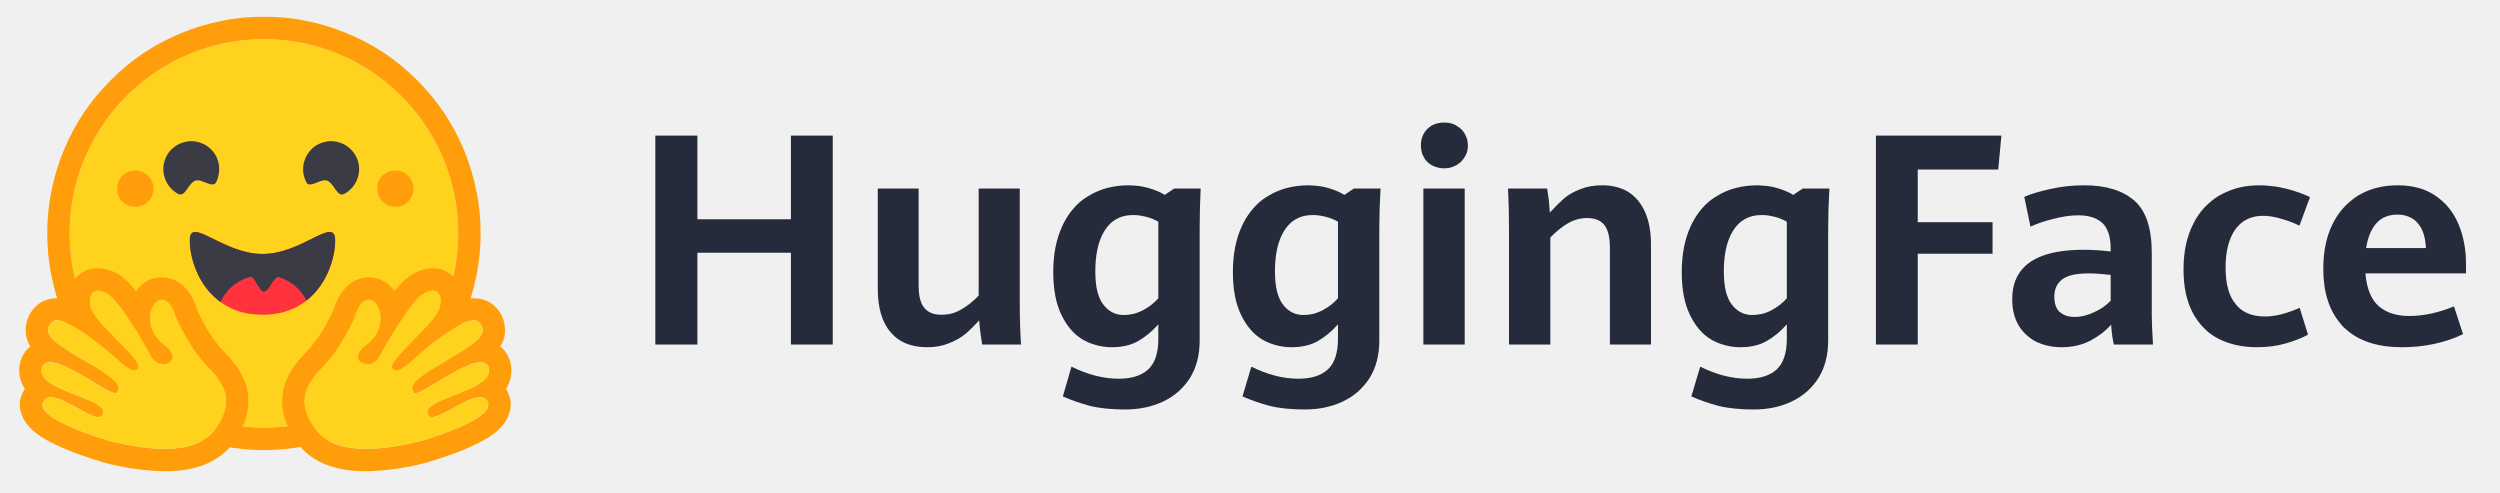
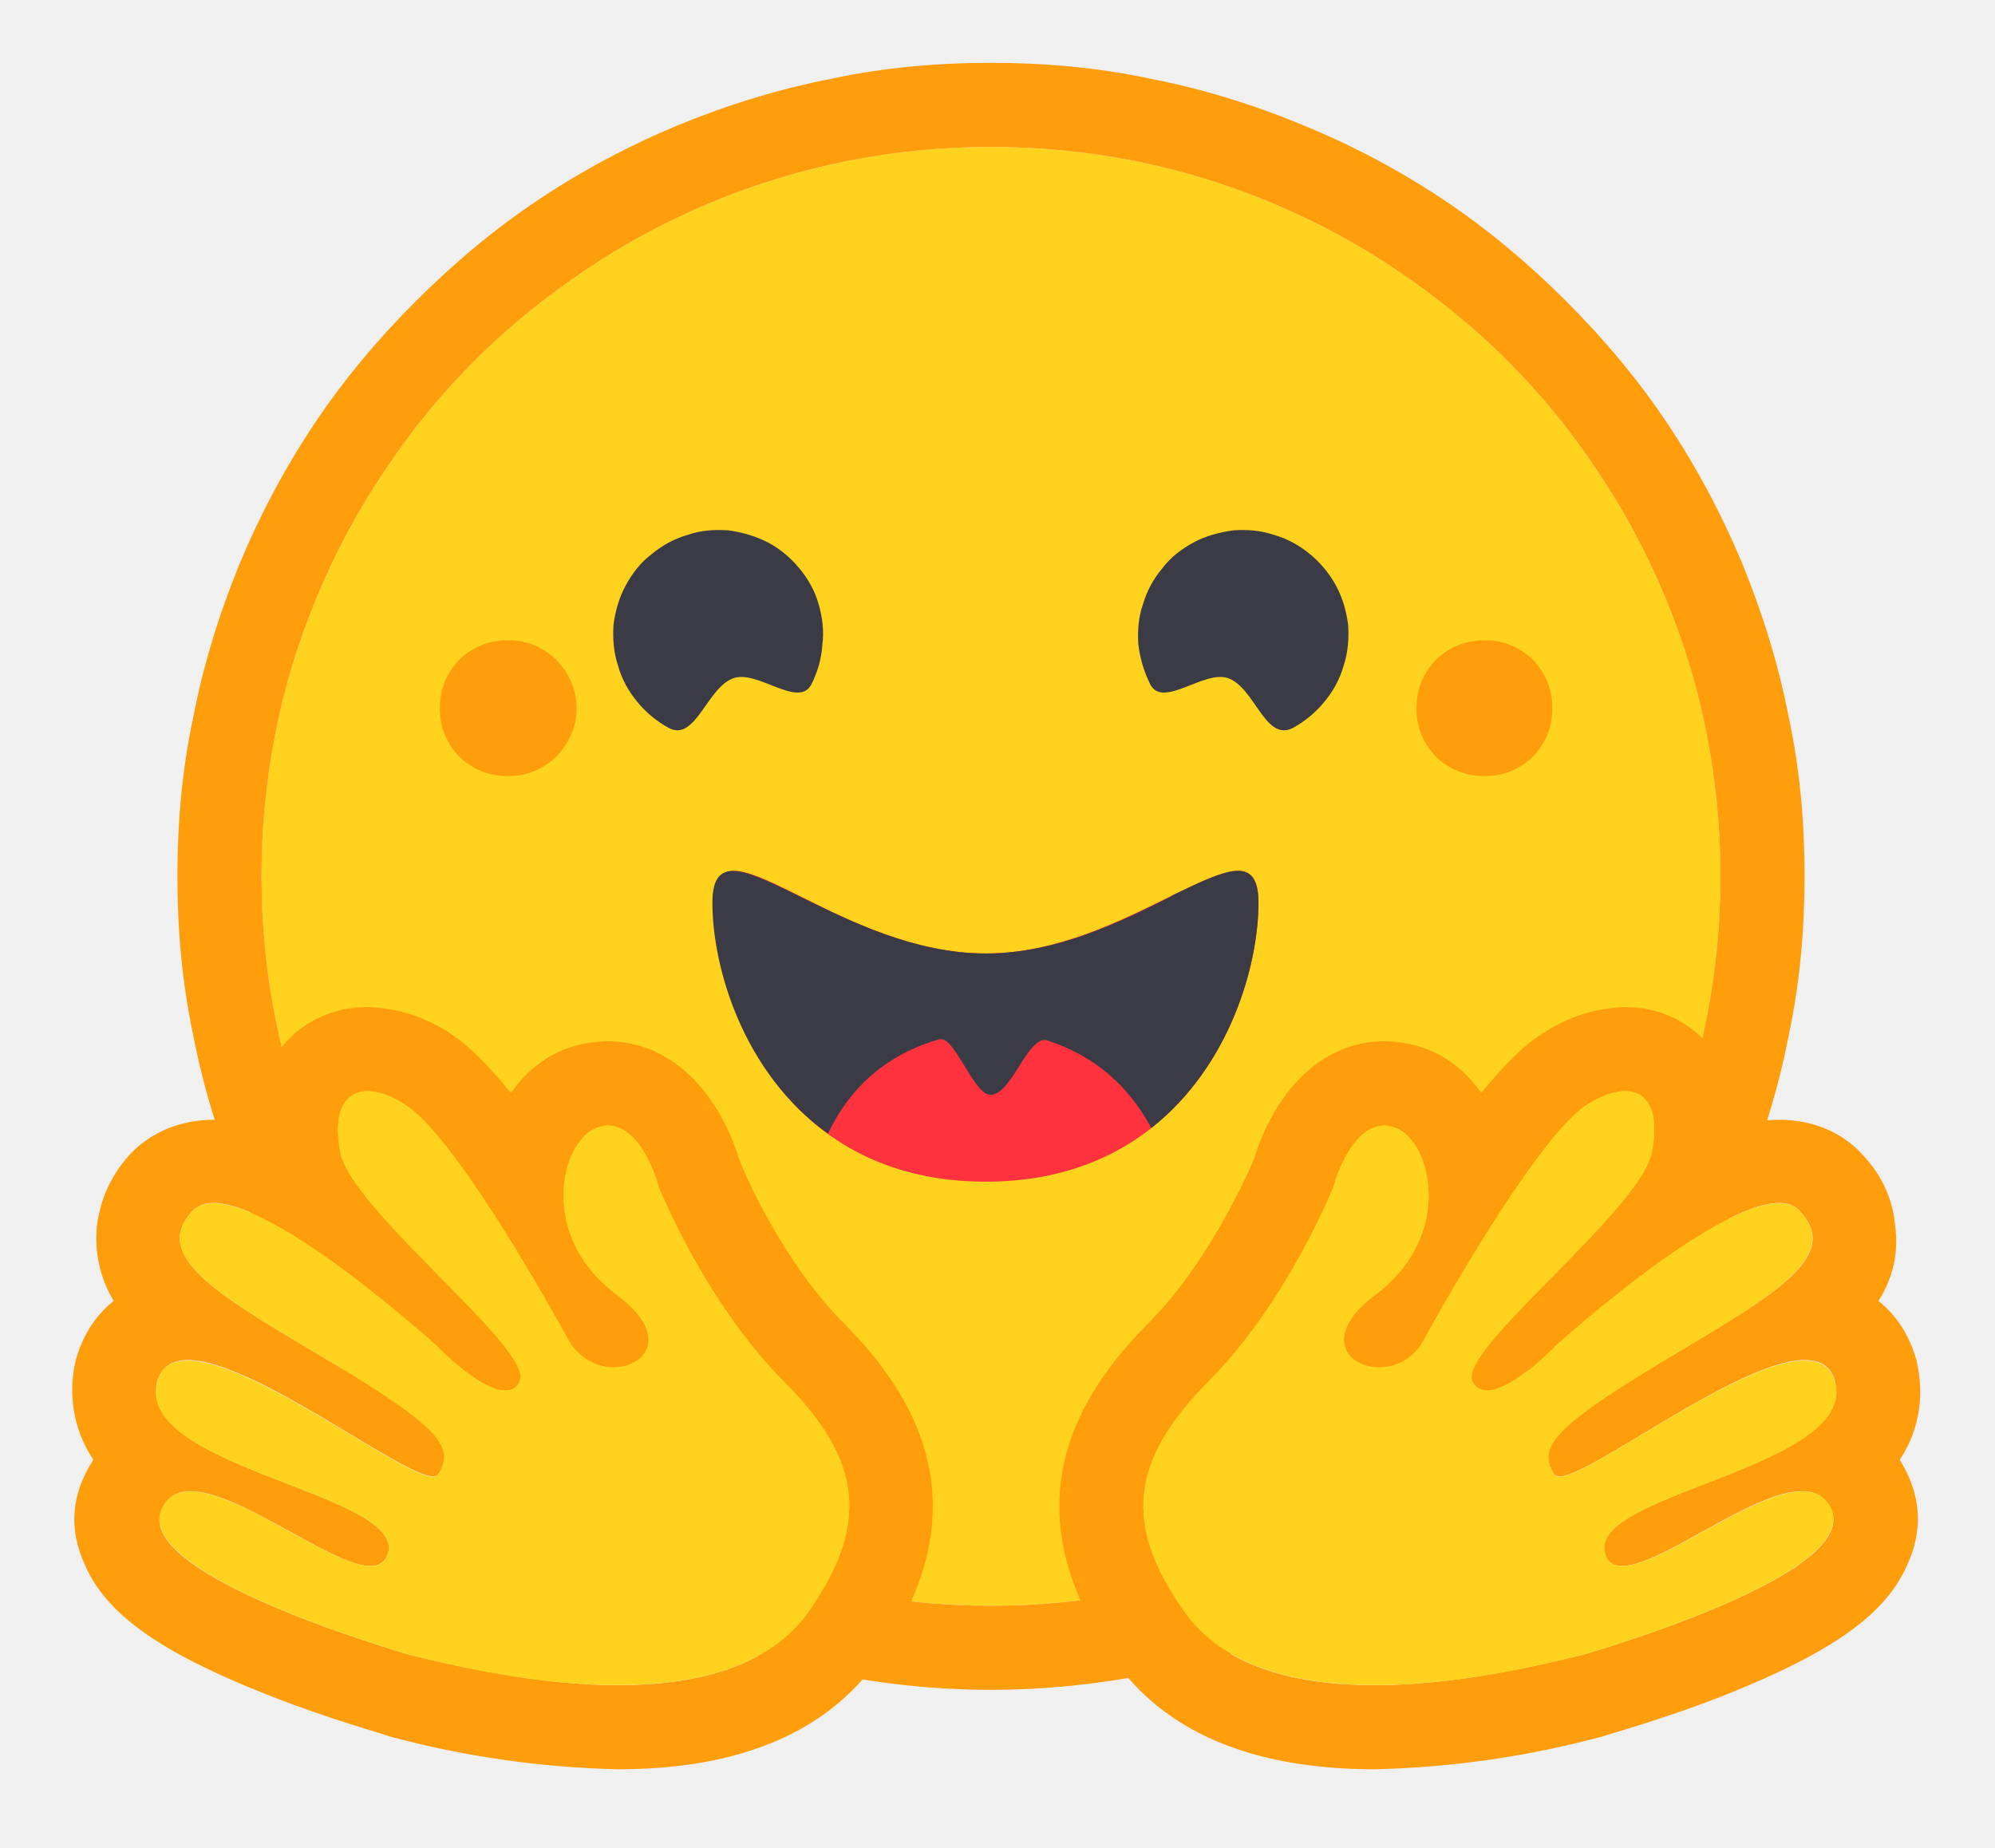
- <svg xmlns="http://www.w3.org/2000/svg" width="101.591" height="20" viewBox="0 0 101.591 20" fill="none">
+ <svg xmlns="http://www.w3.org/2000/svg" width="21.591" height="20" viewBox="0 0 21.591 20" fill="none">
  <defs>
    <clipPath id="clip1888_164884">
      <rect id="huggingface_logo-noborder" width="21.591" height="20" fill="white" fill-opacity="0" />
    </clipPath>
  </defs>
-   <rect id="HF" width="101.591" height="20" fill="#FFFFFF" fill-opacity="0" />
-   <path id="HuggingFace" d="M58.24 6.74Q58.44 6.84 58.69 6.84Q58.85 6.84 59.01 6.79Q59.09 6.76 59.17 6.72Q59.31 6.64 59.41 6.53Q59.47 6.46 59.52 6.38Q59.55 6.33 59.58 6.27Q59.65 6.11 59.65 5.91Q59.65 5.69 59.56 5.51Q59.54 5.47 59.52 5.43Q59.47 5.34 59.39 5.26Q59.3 5.17 59.17 5.1Q59.13 5.07 59.08 5.05Q58.9 4.98 58.69 4.98Q58.4 4.98 58.18 5.1Q58.09 5.16 58 5.24Q57.91 5.33 57.85 5.44Q57.74 5.64 57.74 5.91Q57.74 6.11 57.81 6.29Q57.83 6.34 57.86 6.39Q57.91 6.49 57.99 6.57Q58.08 6.66 58.19 6.72Q58.21 6.73 58.24 6.74ZM28.34 5.51L26.63 5.51L26.63 14L28.34 14L28.34 10.27L32.14 10.27L32.14 14L33.84 14L33.84 5.51L32.14 5.51L32.14 8.91L28.34 8.91L28.34 5.51ZM81.33 5.51L76.23 5.51L76.23 14L77.93 14L77.93 10.31L80.97 10.31L80.97 9.03L77.93 9.03L77.93 6.89L81.2 6.89L81.33 5.51ZM44.28 16.49Q44.87 16.64 45.72 16.64Q46.57 16.64 47.26 16.32Q47.62 16.15 47.91 15.89Q48.16 15.66 48.35 15.37Q48.75 14.73 48.75 13.84L48.75 9.31Q48.75 8.52 48.79 7.66L47.72 7.66L47.33 7.92Q47.06 7.75 46.67 7.64Q46.36 7.55 46.05 7.54Q45.97 7.53 45.89 7.53Q44.93 7.53 44.24 7.96Q44.03 8.08 43.85 8.24Q43.43 8.62 43.17 9.18Q42.8 9.97 42.8 11.05Q42.8 12.11 43.13 12.79Q43.46 13.48 44 13.8Q44.21 13.92 44.43 13.99Q44.79 14.11 45.18 14.11Q45.81 14.11 46.25 13.86Q46.69 13.61 47.07 13.18L47.07 13.77Q47.07 14.63 46.66 15.01Q46.25 15.39 45.46 15.39Q44.54 15.39 43.54 14.9L43.19 16.11Q43.69 16.33 44.28 16.49ZM51.58 16.49Q52.17 16.64 53.03 16.64Q53.87 16.64 54.56 16.32Q54.92 16.15 55.21 15.89Q55.46 15.66 55.65 15.37Q56.05 14.73 56.05 13.84L56.05 9.31Q56.05 8.52 56.1 7.66L55.02 7.66L54.63 7.92Q54.36 7.75 53.97 7.64Q53.66 7.55 53.35 7.54Q53.27 7.53 53.2 7.53Q52.23 7.53 51.54 7.96Q51.33 8.08 51.15 8.24Q50.73 8.62 50.47 9.18Q50.1 9.97 50.1 11.05Q50.1 12.11 50.43 12.79Q50.76 13.48 51.3 13.8Q51.51 13.92 51.73 13.99Q52.09 14.11 52.48 14.11Q53.11 14.11 53.55 13.86Q53.99 13.61 54.37 13.18L54.37 13.77Q54.37 14.63 53.96 15.01Q53.55 15.39 52.76 15.39Q51.84 15.39 50.85 14.9L50.49 16.11Q50.99 16.33 51.58 16.49ZM61.28 7.66Q61.32 8.38 61.32 9.26L61.32 14L63 14L63 9.65Q63.36 9.28 63.72 9.07Q63.87 8.98 64.04 8.93Q64.26 8.86 64.5 8.86Q64.86 8.86 65.08 9.03Q65.14 9.08 65.2 9.15Q65.42 9.44 65.42 10.05L65.42 14L67.09 14L67.09 9.93Q67.09 9.16 66.85 8.62Q66.65 8.17 66.31 7.9Q66.24 7.85 66.17 7.8Q65.72 7.53 65.11 7.53Q64.6 7.53 64.21 7.69Q63.82 7.84 63.55 8.07Q63.28 8.31 62.98 8.64Q62.97 8.44 62.94 8.14Q62.9 7.85 62.87 7.66L61.28 7.66ZM69.82 16.49Q70.41 16.64 71.27 16.64Q72.12 16.64 72.8 16.32Q73.16 16.15 73.45 15.89Q73.7 15.66 73.89 15.37Q74.29 14.73 74.29 13.84L74.29 9.31Q74.29 8.52 74.34 7.66L73.26 7.66L72.87 7.92Q72.6 7.75 72.21 7.64Q71.9 7.55 71.59 7.54Q71.51 7.53 71.44 7.53Q70.47 7.53 69.78 7.96Q69.57 8.08 69.39 8.24Q68.97 8.62 68.71 9.18Q68.34 9.97 68.34 11.05Q68.34 12.11 68.67 12.79Q69 13.48 69.54 13.8Q69.75 13.92 69.97 13.99Q70.33 14.11 70.72 14.11Q71.35 14.11 71.79 13.86Q72.23 13.61 72.61 13.18L72.61 13.77Q72.61 14.63 72.2 15.01Q71.79 15.39 71 15.39Q70.08 15.39 69.09 14.9L68.73 16.11Q69.23 16.33 69.82 16.49ZM85.79 13.19Q85.81 13.61 85.9 14L87.49 14Q87.44 13.2 87.44 12.81L87.44 10.27Q87.44 8.77 86.73 8.15Q86.01 7.53 84.7 7.53Q83.97 7.53 83.32 7.68Q82.67 7.82 82.26 8L82.51 9.21Q82.92 9.02 83.46 8.89Q83.99 8.75 84.46 8.75Q85.09 8.75 85.43 9.06Q85.77 9.37 85.77 10.12L85.77 10.22Q85.23 10.15 84.67 10.15Q82.72 10.15 82.08 11.06Q81.77 11.5 81.77 12.16Q81.77 12.8 82.04 13.24Q82.2 13.5 82.43 13.68Q82.58 13.81 82.77 13.9Q82.8 13.91 82.82 13.92Q83.25 14.11 83.78 14.11Q84.43 14.11 84.95 13.84L84.95 13.84Q85.46 13.57 85.79 13.19ZM90.16 13.77Q90.84 14.11 91.71 14.11Q92.34 14.11 92.87 13.96Q93.4 13.81 93.79 13.6L93.45 12.51Q93.06 12.68 92.71 12.77Q92.41 12.85 92.11 12.86Q92.07 12.86 92.03 12.86Q91.47 12.86 91.1 12.6Q90.96 12.5 90.86 12.37Q90.44 11.89 90.44 10.87Q90.44 9.89 90.83 9.33Q90.98 9.12 91.19 8.98Q91.52 8.77 91.97 8.77Q92.3 8.77 92.7 8.89Q93.1 9 93.44 9.17L93.87 8.01Q93.46 7.81 92.91 7.67Q92.6 7.59 92.29 7.56Q92.05 7.53 91.81 7.53Q90.97 7.53 90.31 7.88Q90.26 7.9 90.21 7.93Q90 8.05 89.82 8.21Q89.39 8.56 89.12 9.11Q88.73 9.88 88.73 10.95Q88.73 12.01 89.11 12.72Q89.38 13.21 89.78 13.53Q89.96 13.67 90.16 13.77ZM96.12 11.11L100.21 11.11L100.21 10.73Q100.21 9.85 99.91 9.12Q99.72 8.67 99.42 8.34Q99.22 8.13 98.98 7.96Q98.36 7.53 97.43 7.53Q96.62 7.53 95.98 7.86Q95.92 7.9 95.85 7.93Q95.67 8.04 95.51 8.18Q95.07 8.54 94.79 9.1Q94.41 9.86 94.41 10.92Q94.41 12.33 95.11 13.15Q95.16 13.22 95.22 13.28Q95.27 13.33 95.32 13.37Q96.13 14.11 97.61 14.11Q98.97 14.11 100.09 13.58L99.72 12.45Q99.29 12.63 98.81 12.74Q98.34 12.84 97.9 12.84Q97.15 12.84 96.7 12.47Q96.68 12.45 96.65 12.43Q96.2 12.02 96.12 11.11ZM36.49 13.78Q36.97 14.11 37.68 14.11Q38.17 14.11 38.56 13.95Q38.95 13.8 39.23 13.57Q39.5 13.34 39.79 13.02Q39.8 13.22 39.84 13.51Q39.88 13.81 39.91 14L41.49 14Q41.44 13.2 41.44 12.4L41.44 7.66L39.77 7.66L39.77 12.01Q39.43 12.37 39.05 12.58Q38.83 12.71 38.59 12.76Q38.43 12.79 38.25 12.79Q37.88 12.79 37.66 12.61Q37.61 12.57 37.56 12.51Q37.33 12.23 37.33 11.62L37.33 7.66L35.67 7.66L35.67 11.73Q35.67 12.91 36.2 13.51Q36.33 13.66 36.49 13.78ZM59.52 7.66L57.84 7.66L57.84 14L59.52 14L59.52 7.66ZM98.24 9.06Q98.55 9.4 98.58 10.08L96.15 10.08Q96.26 9.4 96.58 9.06Q96.71 8.92 96.87 8.84Q97.11 8.72 97.42 8.72Q97.76 8.72 98.01 8.87Q98.14 8.94 98.24 9.06ZM46.04 12.76Q45.85 12.8 45.66 12.8Q45.44 12.8 45.26 12.72Q45.02 12.62 44.83 12.37Q44.51 11.95 44.51 11.04Q44.51 10.28 44.7 9.76Q44.89 9.25 45.23 8.99Q45.34 8.91 45.47 8.85Q45.72 8.74 46.03 8.74Q46.07 8.74 46.12 8.74Q46.35 8.75 46.58 8.81Q46.85 8.88 47.07 9.01L47.07 12.12Q46.83 12.4 46.46 12.6Q46.25 12.71 46.04 12.76ZM53.34 12.76Q53.15 12.8 52.96 12.8Q52.74 12.8 52.56 12.72Q52.32 12.62 52.13 12.37Q51.81 11.95 51.81 11.04Q51.81 10.28 52 9.76Q52.19 9.25 52.53 8.99Q52.64 8.91 52.77 8.85Q53.02 8.74 53.33 8.74Q53.37 8.74 53.42 8.74Q53.65 8.75 53.88 8.81Q54.15 8.88 54.37 9.01L54.37 12.12Q54.13 12.4 53.76 12.6Q53.55 12.71 53.34 12.76ZM71.58 12.76Q71.39 12.8 71.2 12.8Q70.99 12.8 70.8 12.72Q70.56 12.62 70.37 12.37Q70.05 11.95 70.05 11.04Q70.05 10.28 70.24 9.76Q70.43 9.25 70.77 8.99Q70.88 8.91 71.01 8.85Q71.26 8.74 71.57 8.74Q71.62 8.74 71.66 8.74Q71.89 8.75 72.12 8.81Q72.39 8.88 72.61 9.01L72.61 12.12Q72.37 12.4 72 12.6Q71.8 12.71 71.58 12.76ZM85.09 12.69Q84.69 12.88 84.31 12.88Q83.95 12.88 83.73 12.7Q83.71 12.69 83.7 12.68Q83.68 12.67 83.67 12.65Q83.48 12.45 83.48 12.06Q83.48 11.79 83.59 11.59Q83.66 11.47 83.78 11.37Q84.09 11.11 84.88 11.11Q85.23 11.11 85.77 11.17L85.77 12.22Q85.5 12.51 85.09 12.69Z" fill="#252B3A" fill-opacity="1" fill-rule="evenodd" />
  <g clip-path="url(#clip1888_164884)">
    <path id="path" d="M10.72 17.38C11.24 17.38 11.76 17.33 12.27 17.23C12.77 17.13 13.27 16.98 13.75 16.78C14.23 16.58 14.68 16.34 15.11 16.05C15.54 15.76 15.94 15.43 16.31 15.07C16.68 14.7 17 14.3 17.29 13.87C17.58 13.44 17.82 12.99 18.02 12.51C18.22 12.03 18.37 11.53 18.47 11.02C18.57 10.52 18.62 10 18.62 9.48C18.62 8.97 18.57 8.45 18.47 7.94C18.37 7.43 18.22 6.94 18.02 6.46C17.82 5.98 17.58 5.53 17.29 5.1C17 4.66 16.68 4.27 16.31 3.9C15.94 3.53 15.54 3.21 15.11 2.92C14.68 2.63 14.23 2.39 13.75 2.19C13.27 1.99 12.77 1.84 12.27 1.74C11.76 1.64 11.24 1.59 10.72 1.59C10.21 1.59 9.69 1.64 9.18 1.74C8.68 1.84 8.18 1.99 7.7 2.19C7.22 2.39 6.77 2.63 6.34 2.92C5.91 3.21 5.51 3.53 5.14 3.9C4.77 4.27 4.45 4.66 4.16 5.1C3.87 5.53 3.63 5.98 3.43 6.46C3.23 6.94 3.08 7.43 2.98 7.94C2.88 8.45 2.83 8.97 2.83 9.48C2.83 10 2.88 10.52 2.98 11.02C3.08 11.53 3.23 12.03 3.43 12.51C3.63 12.99 3.87 13.44 4.16 13.87C4.45 14.3 4.77 14.7 5.14 15.07C5.51 15.43 5.91 15.76 6.34 16.05C6.77 16.34 7.22 16.58 7.7 16.78C8.18 16.98 8.68 17.13 9.18 17.23C9.69 17.33 10.21 17.38 10.72 17.38Z" fill="#FFD21E" fill-opacity="1" fill-rule="nonzero" />
    <path id="path" d="M18.62 9.48C18.62 8.97 18.57 8.45 18.47 7.94C18.37 7.43 18.22 6.94 18.02 6.46C17.82 5.98 17.58 5.53 17.29 5.1C17 4.66 16.68 4.27 16.31 3.9C15.94 3.53 15.54 3.21 15.11 2.92C14.68 2.63 14.23 2.39 13.75 2.19C13.27 1.99 12.77 1.84 12.27 1.74C11.76 1.64 11.24 1.59 10.72 1.59C10.21 1.59 9.69 1.64 9.18 1.74C8.68 1.84 8.18 1.99 7.7 2.19C7.22 2.39 6.77 2.63 6.34 2.92C5.91 3.21 5.51 3.53 5.14 3.9C4.77 4.27 4.45 4.66 4.16 5.1C3.87 5.53 3.63 5.98 3.43 6.46C3.23 6.94 3.08 7.43 2.98 7.94C2.88 8.45 2.83 8.97 2.83 9.48C2.83 10 2.88 10.52 2.98 11.02C3.08 11.53 3.23 12.03 3.43 12.51C3.63 12.99 3.87 13.44 4.16 13.87C4.45 14.3 4.77 14.7 5.14 15.07C5.51 15.43 5.91 15.76 6.34 16.05C6.77 16.34 7.22 16.58 7.7 16.78C8.18 16.98 8.68 17.13 9.18 17.23C9.69 17.33 10.21 17.38 10.72 17.38C11.24 17.38 11.76 17.33 12.27 17.23C12.77 17.13 13.27 16.98 13.75 16.78C14.23 16.58 14.68 16.34 15.11 16.05C15.54 15.76 15.94 15.43 16.31 15.07C16.68 14.7 17 14.3 17.29 13.87C17.58 13.44 17.82 12.99 18.02 12.51C18.22 12.03 18.37 11.53 18.47 11.02C18.57 10.52 18.62 10 18.62 9.48ZM1.92 9.48C1.92 8.91 1.97 8.33 2.09 7.77C2.2 7.2 2.37 6.65 2.59 6.11C2.81 5.58 3.08 5.07 3.4 4.59C3.72 4.11 4.09 3.67 4.5 3.26C4.91 2.85 5.35 2.48 5.83 2.16C6.31 1.84 6.82 1.57 7.35 1.35C7.89 1.13 8.44 0.96 9.01 0.85C9.57 0.73 10.15 0.68 10.72 0.68C11.3 0.68 11.88 0.73 12.44 0.85C13.01 0.96 13.56 1.13 14.09 1.35C14.63 1.57 15.14 1.84 15.62 2.16C16.1 2.48 16.54 2.85 16.95 3.26C17.36 3.67 17.73 4.11 18.05 4.59C18.37 5.07 18.64 5.58 18.86 6.11C19.08 6.65 19.25 7.2 19.36 7.77C19.48 8.33 19.53 8.91 19.53 9.48C19.53 10.06 19.48 10.63 19.36 11.2C19.25 11.77 19.08 12.32 18.86 12.85C18.64 13.39 18.37 13.9 18.05 14.38C17.73 14.86 17.36 15.3 16.95 15.71C16.54 16.12 16.1 16.49 15.62 16.81C15.14 17.13 14.63 17.4 14.09 17.62C13.56 17.84 13.01 18.01 12.44 18.12C11.88 18.23 11.3 18.29 10.72 18.29C10.15 18.29 9.57 18.23 9.01 18.12C8.44 18.01 7.89 17.84 7.35 17.62C6.82 17.4 6.31 17.13 5.83 16.81C5.35 16.49 4.91 16.12 4.5 15.71C4.09 15.3 3.72 14.86 3.4 14.38C3.08 13.9 2.81 13.39 2.59 12.85C2.37 12.32 2.2 11.77 2.09 11.2C1.97 10.63 1.92 10.06 1.92 9.48Z" fill="#FF9D0B" fill-opacity="1" fill-rule="nonzero" />
    <path id="path" d="M13.29 7.34C13.58 7.44 13.69 8.03 13.99 7.88C14.12 7.81 14.24 7.71 14.33 7.6C14.43 7.48 14.5 7.35 14.54 7.21C14.59 7.06 14.6 6.91 14.59 6.76C14.57 6.61 14.53 6.47 14.46 6.34C14.39 6.21 14.29 6.09 14.18 6C14.06 5.9 13.93 5.83 13.79 5.79C13.64 5.74 13.5 5.73 13.35 5.74C13.2 5.76 13.05 5.8 12.92 5.87C12.79 5.94 12.67 6.03 12.58 6.15C12.48 6.27 12.41 6.4 12.37 6.54C12.32 6.68 12.31 6.83 12.32 6.98C12.34 7.13 12.38 7.27 12.45 7.41C12.59 7.67 13.03 7.25 13.29 7.34ZM7.94 7.34C7.65 7.44 7.53 8.03 7.24 7.88C7.11 7.81 6.99 7.71 6.9 7.6C6.8 7.48 6.73 7.35 6.69 7.21C6.64 7.06 6.63 6.91 6.64 6.76C6.66 6.61 6.7 6.47 6.77 6.34C6.84 6.21 6.93 6.09 7.05 6C7.17 5.9 7.3 5.83 7.44 5.79C7.58 5.74 7.73 5.73 7.88 5.74C8.03 5.76 8.17 5.8 8.31 5.87C8.44 5.94 8.55 6.03 8.65 6.15C8.75 6.27 8.82 6.4 8.86 6.54C8.9 6.68 8.92 6.83 8.9 6.98C8.89 7.13 8.85 7.27 8.78 7.41C8.64 7.67 8.2 7.25 7.94 7.34Z" fill="#3A3B45" fill-opacity="1" fill-rule="nonzero" />
    <path id="path" d="M10.67 12.79C12.9 12.79 13.62 10.8 13.62 9.77C13.62 9.24 13.27 9.41 12.69 9.69C12.16 9.95 11.45 10.32 10.67 10.32C9.04 10.32 7.72 8.75 7.72 9.77C7.72 10.8 8.43 12.79 10.67 12.79Z" fill="#FF323D" fill-opacity="1" fill-rule="nonzero" />
    <path id="path" d="M8.96 12.27C9.21 11.75 9.61 11.41 10.16 11.25C10.25 11.22 10.34 11.38 10.44 11.54C10.53 11.69 10.63 11.85 10.72 11.85C10.83 11.85 10.93 11.7 11.03 11.54C11.13 11.38 11.23 11.23 11.33 11.26C11.83 11.42 12.21 11.74 12.46 12.21C13.31 11.54 13.62 10.45 13.62 9.77C13.62 9.24 13.27 9.41 12.69 9.69L12.66 9.71C12.14 9.97 11.44 10.32 10.67 10.32C9.9 10.32 9.2 9.97 8.67 9.71C8.08 9.42 7.71 9.23 7.71 9.77C7.71 10.47 8.04 11.61 8.96 12.27Z" fill="#3A3B45" fill-opacity="1" fill-rule="evenodd" />
    <path id="path" d="M16.07 8.4C16.27 8.4 16.44 8.33 16.59 8.19C16.73 8.04 16.8 7.87 16.8 7.67C16.8 7.46 16.73 7.29 16.59 7.14C16.44 7 16.27 6.93 16.07 6.93C15.86 6.93 15.69 7 15.54 7.14C15.4 7.29 15.33 7.46 15.33 7.67C15.33 7.87 15.4 8.04 15.54 8.19C15.69 8.33 15.86 8.4 16.07 8.4ZM5.5 8.4C5.7 8.4 5.87 8.33 6.02 8.19C6.16 8.04 6.24 7.87 6.24 7.67C6.24 7.46 6.16 7.29 6.02 7.14C5.87 7 5.7 6.93 5.5 6.93C5.29 6.93 5.12 7 4.97 7.14C4.83 7.29 4.76 7.46 4.76 7.67C4.76 7.87 4.83 8.04 4.97 8.19C5.12 8.33 5.29 8.4 5.5 8.4ZM3.98 10.9C3.61 10.9 3.28 11.05 3.05 11.33C2.85 11.58 2.75 11.86 2.75 12.18C2.61 12.14 2.46 12.12 2.31 12.12C1.96 12.12 1.64 12.25 1.41 12.49C1.21 12.71 1.09 12.96 1.05 13.26C1.02 13.55 1.08 13.83 1.23 14.08C1.02 14.25 0.89 14.47 0.82 14.72C0.77 14.93 0.72 15.36 1.01 15.8C0.77 16.17 0.74 16.55 0.92 16.94C1.15 17.47 1.73 17.88 2.86 18.33C3.56 18.61 4.2 18.78 4.2 18.79C5.01 19.01 5.84 19.13 6.69 19.15C8.02 19.15 8.97 18.74 9.52 17.94C10.4 16.64 10.27 15.46 9.13 14.32C8.5 13.69 8.08 12.76 8 12.55C7.82 11.95 7.35 11.27 6.57 11.27C6.13 11.28 5.78 11.47 5.53 11.83C5.3 11.55 5.08 11.32 4.88 11.19C4.61 11.01 4.31 10.91 3.98 10.9ZM3.98 11.81C4.09 11.81 4.24 11.86 4.39 11.96C4.88 12.27 5.81 13.88 6.15 14.5C6.27 14.71 6.47 14.8 6.64 14.8C6.99 14.8 7.27 14.45 6.67 14.01C5.78 13.34 6.09 12.25 6.52 12.19C6.54 12.18 6.56 12.18 6.57 12.18C6.96 12.18 7.13 12.85 7.13 12.85C7.13 12.85 7.63 14.1 8.49 14.96C9.35 15.82 9.39 16.51 8.77 17.42C8.34 18.05 7.52 18.24 6.69 18.24C5.82 18.24 4.93 18.03 4.43 17.91C4.41 17.9 1.37 17.04 1.76 16.32C1.82 16.19 1.93 16.14 2.06 16.14C2.6 16.14 3.59 16.95 4.01 16.95C4.1 16.95 4.17 16.91 4.2 16.81C4.38 16.16 1.46 15.89 1.7 14.95C1.75 14.79 1.87 14.72 2.03 14.72C2.75 14.72 4.35 15.98 4.69 15.98C4.71 15.98 4.73 15.97 4.74 15.96C4.91 15.68 4.82 15.49 3.63 14.77C2.44 14.06 1.61 13.62 2.08 13.11C2.14 13.05 2.21 13.02 2.31 13.02C3.03 13.02 4.73 14.57 4.73 14.57C4.73 14.57 5.19 15.05 5.47 15.05C5.53 15.05 5.59 15.03 5.62 14.96C5.82 14.63 3.79 13.1 3.68 12.46C3.6 12.03 3.73 11.81 3.98 11.81Z" fill="#FF9D0B" fill-opacity="1" fill-rule="nonzero" />
    <path id="path" d="M8.77 17.42C9.39 16.51 9.35 15.82 8.49 14.96C7.63 14.1 7.13 12.85 7.13 12.85C7.13 12.85 6.95 12.12 6.52 12.19C6.09 12.26 5.78 13.34 6.67 14.01C7.56 14.67 6.5 15.13 6.15 14.5C5.81 13.88 4.88 12.27 4.39 11.96C3.91 11.65 3.57 11.82 3.68 12.46C3.79 13.1 5.82 14.63 5.62 14.96C5.43 15.3 4.73 14.57 4.73 14.57C4.73 14.57 2.56 12.59 2.08 13.11C1.61 13.62 2.44 14.06 3.63 14.77C4.82 15.49 4.91 15.68 4.74 15.96C4.57 16.23 1.95 14.02 1.7 14.96C1.46 15.89 4.38 16.16 4.2 16.81C4.02 17.46 2.14 15.59 1.76 16.31C1.37 17.04 4.41 17.9 4.43 17.91C5.41 18.16 7.9 18.7 8.77 17.42Z" fill="#FFD21E" fill-opacity="1" fill-rule="nonzero" />
    <path id="path" d="M17.59 10.9C17.95 10.9 18.28 11.05 18.51 11.33C18.71 11.58 18.81 11.86 18.81 12.18C18.96 12.14 19.11 12.12 19.26 12.12C19.61 12.12 19.93 12.25 20.15 12.49C20.36 12.71 20.48 12.96 20.51 13.26C20.55 13.55 20.49 13.83 20.33 14.08C20.54 14.25 20.67 14.47 20.74 14.72C20.79 14.93 20.85 15.36 20.56 15.8C20.79 16.17 20.82 16.55 20.64 16.94C20.41 17.47 19.83 17.88 18.71 18.33C18.01 18.61 17.37 18.78 17.36 18.79C16.55 19.01 15.72 19.13 14.88 19.15C13.54 19.15 12.59 18.74 12.04 17.94C11.16 16.64 11.29 15.46 12.43 14.32C13.06 13.69 13.48 12.76 13.57 12.55C13.75 11.95 14.21 11.27 14.99 11.27C15.43 11.28 15.78 11.47 16.03 11.83C16.26 11.55 16.48 11.32 16.69 11.19C16.96 11.01 17.26 10.91 17.59 10.9ZM17.59 11.81C17.47 11.81 17.33 11.86 17.17 11.96C16.69 12.27 15.75 13.88 15.41 14.5C15.31 14.7 15.14 14.8 14.92 14.8C14.57 14.8 14.3 14.45 14.89 14.01C15.78 13.34 15.47 12.25 15.04 12.19C15.02 12.19 15.01 12.18 14.99 12.18C14.6 12.18 14.43 12.85 14.43 12.85C14.43 12.85 13.93 14.1 13.07 14.96C12.22 15.82 12.17 16.51 12.8 17.42C13.22 18.05 14.04 18.24 14.88 18.24C15.75 18.24 16.63 18.03 17.13 17.91C17.16 17.9 20.19 17.04 19.81 16.32C19.74 16.19 19.64 16.14 19.5 16.14C18.96 16.14 17.98 16.95 17.55 16.95C17.46 16.95 17.39 16.91 17.37 16.81C17.18 16.16 20.1 15.89 19.86 14.95C19.82 14.79 19.7 14.72 19.53 14.72C18.82 14.72 17.21 15.98 16.88 15.98C16.85 15.98 16.83 15.97 16.82 15.96C16.66 15.68 16.75 15.49 17.93 14.77C19.12 14.06 19.96 13.62 19.48 13.11C19.43 13.05 19.35 13.02 19.26 13.02C18.53 13.02 16.83 14.57 16.83 14.57C16.83 14.57 16.37 15.05 16.09 15.05C16.03 15.05 15.97 15.02 15.94 14.96C15.74 14.63 17.77 13.1 17.88 12.46C17.96 12.03 17.83 11.81 17.59 11.81Z" fill="#FF9D0B" fill-opacity="1" fill-rule="nonzero" />
    <path id="path" d="M12.8 17.42C12.17 16.51 12.22 15.82 13.08 14.96C13.93 14.1 14.43 12.85 14.43 12.85C14.43 12.85 14.62 12.12 15.04 12.19C15.47 12.26 15.78 13.34 14.89 14.01C14 14.67 15.07 15.13 15.41 14.5C15.75 13.88 16.69 12.27 17.17 11.96C17.66 11.65 18 11.82 17.88 12.46C17.77 13.1 15.74 14.63 15.94 14.96C16.14 15.3 16.83 14.57 16.83 14.57C16.83 14.57 19.01 12.59 19.48 13.11C19.95 13.62 19.12 14.06 17.94 14.77C16.75 15.49 16.66 15.68 16.82 15.96C16.99 16.23 19.61 14.02 19.86 14.96C20.1 15.89 17.19 16.16 17.37 16.81C17.55 17.46 19.42 15.59 19.81 16.31C20.19 17.04 17.16 17.9 17.13 17.91C16.15 18.16 13.67 18.7 12.8 17.42Z" fill="#FFD21E" fill-opacity="1" fill-rule="nonzero" />
  </g>
</svg>
